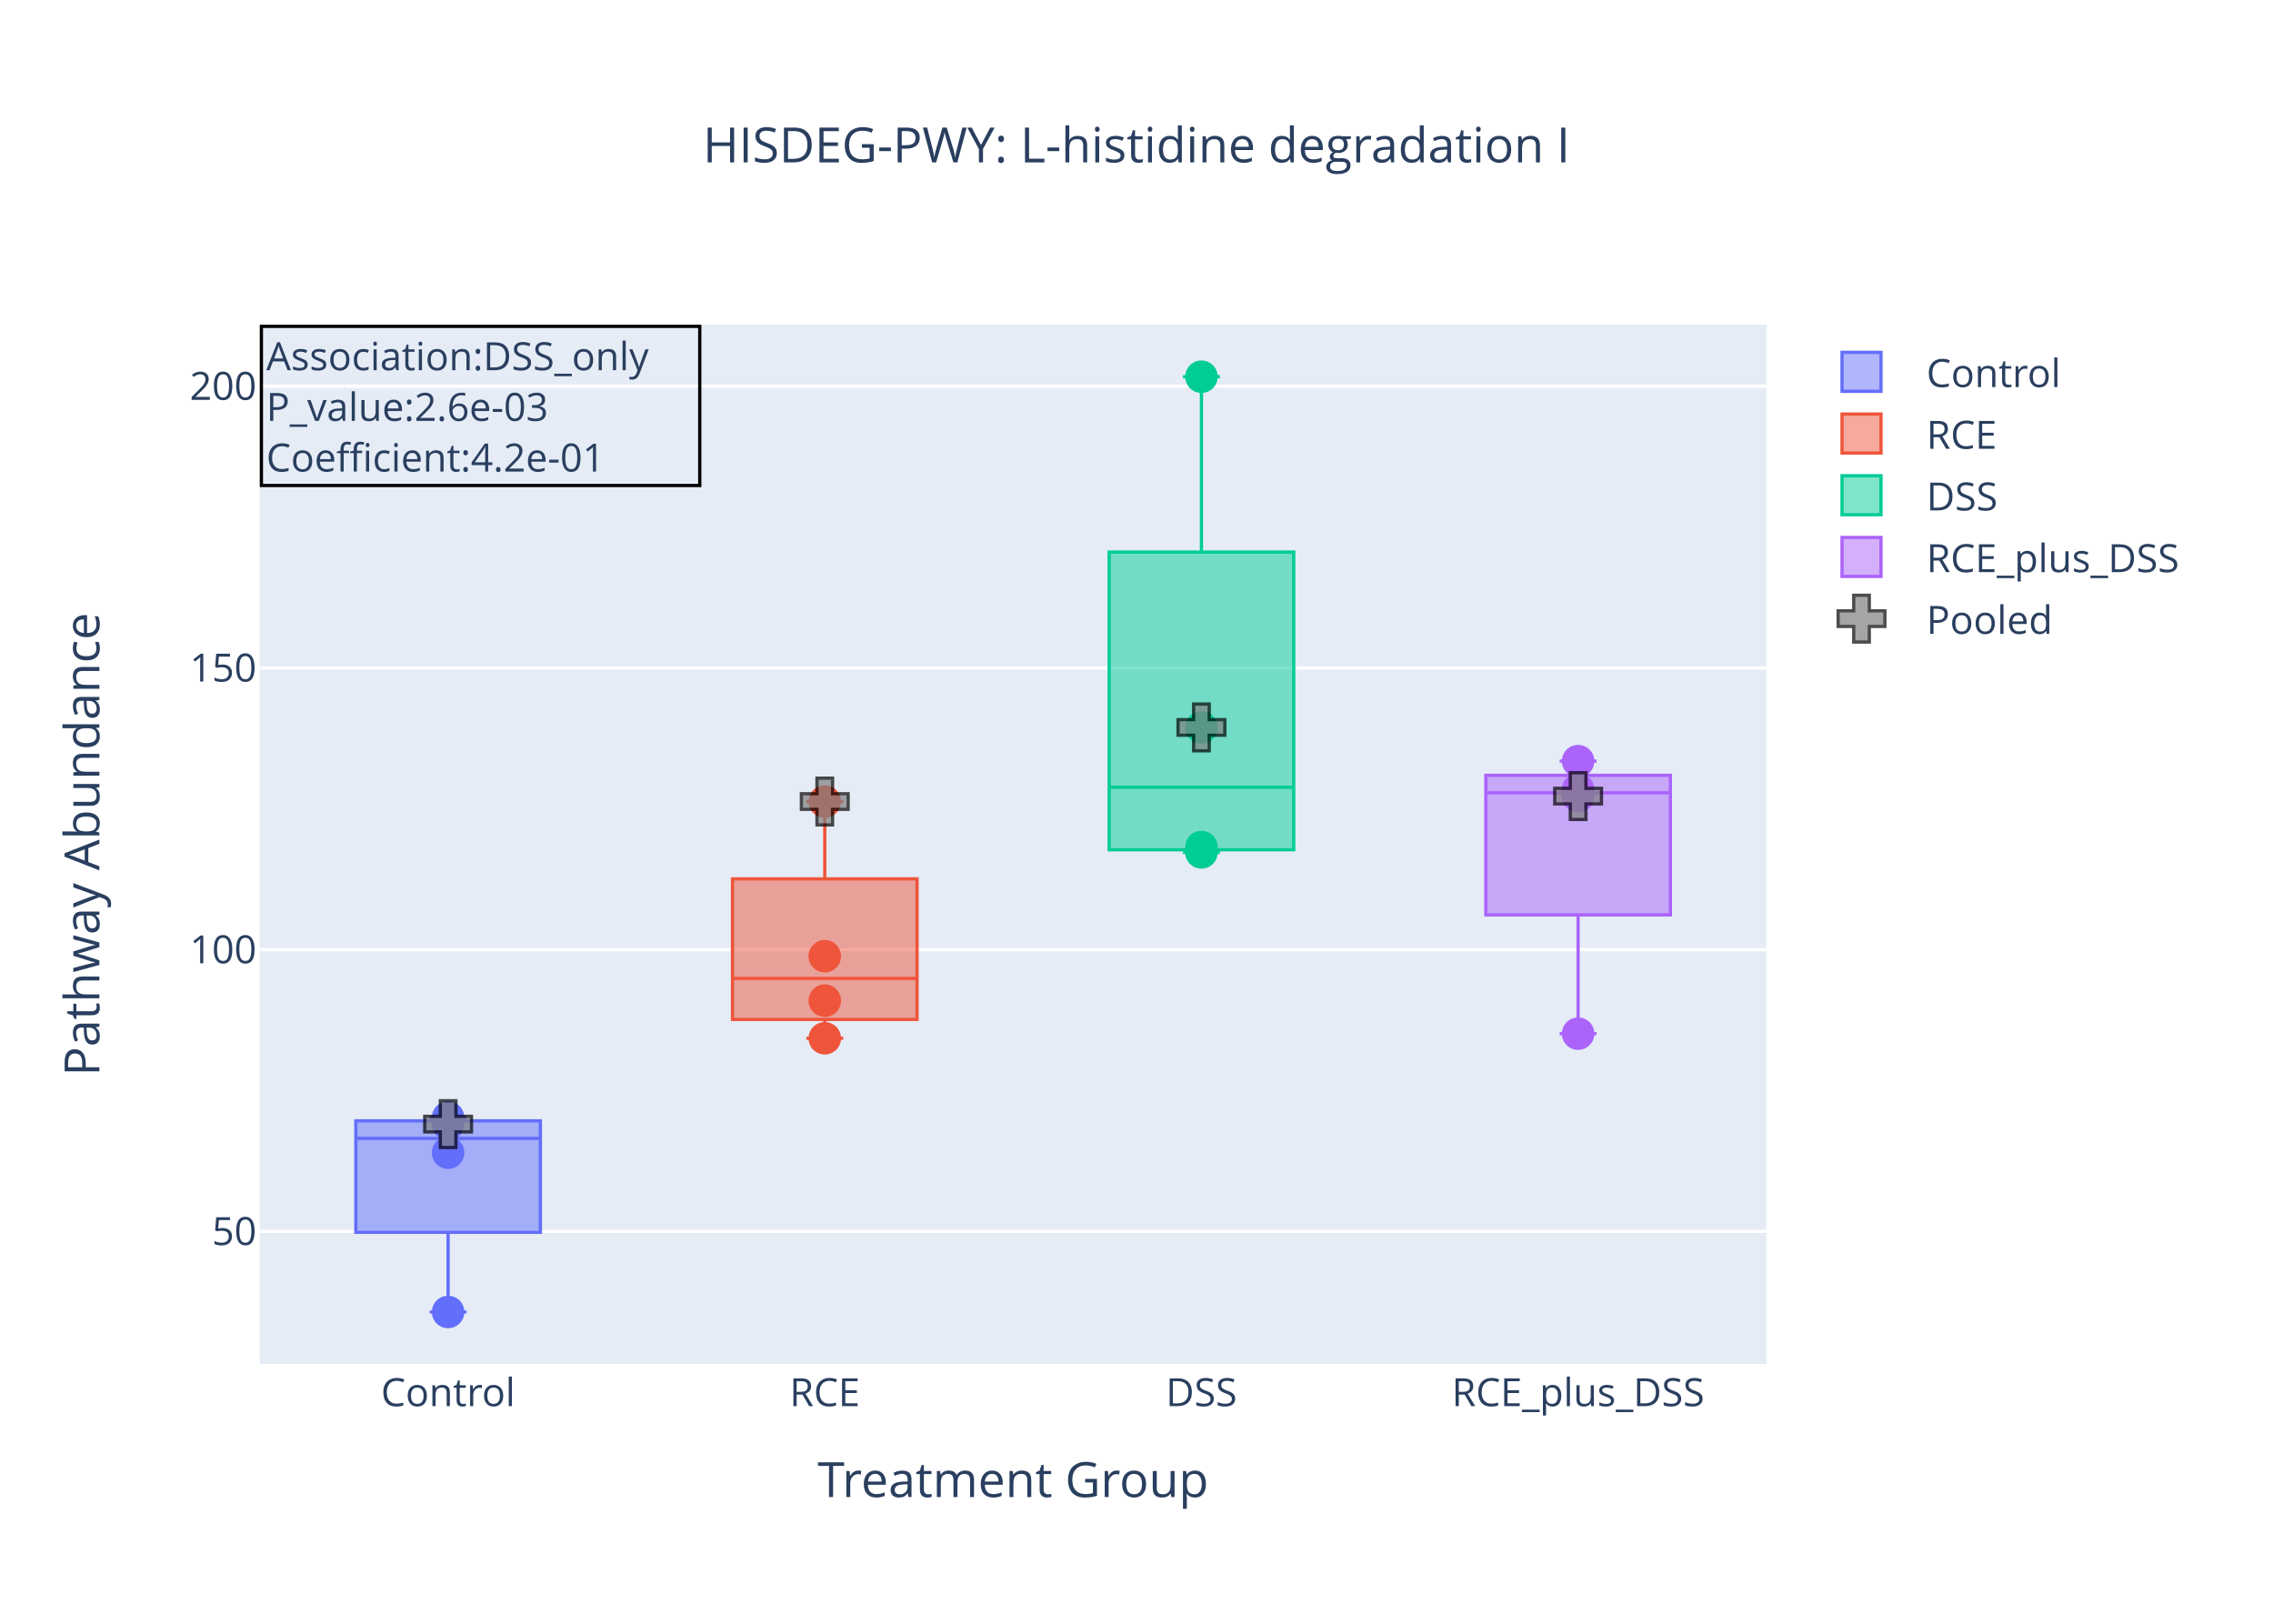
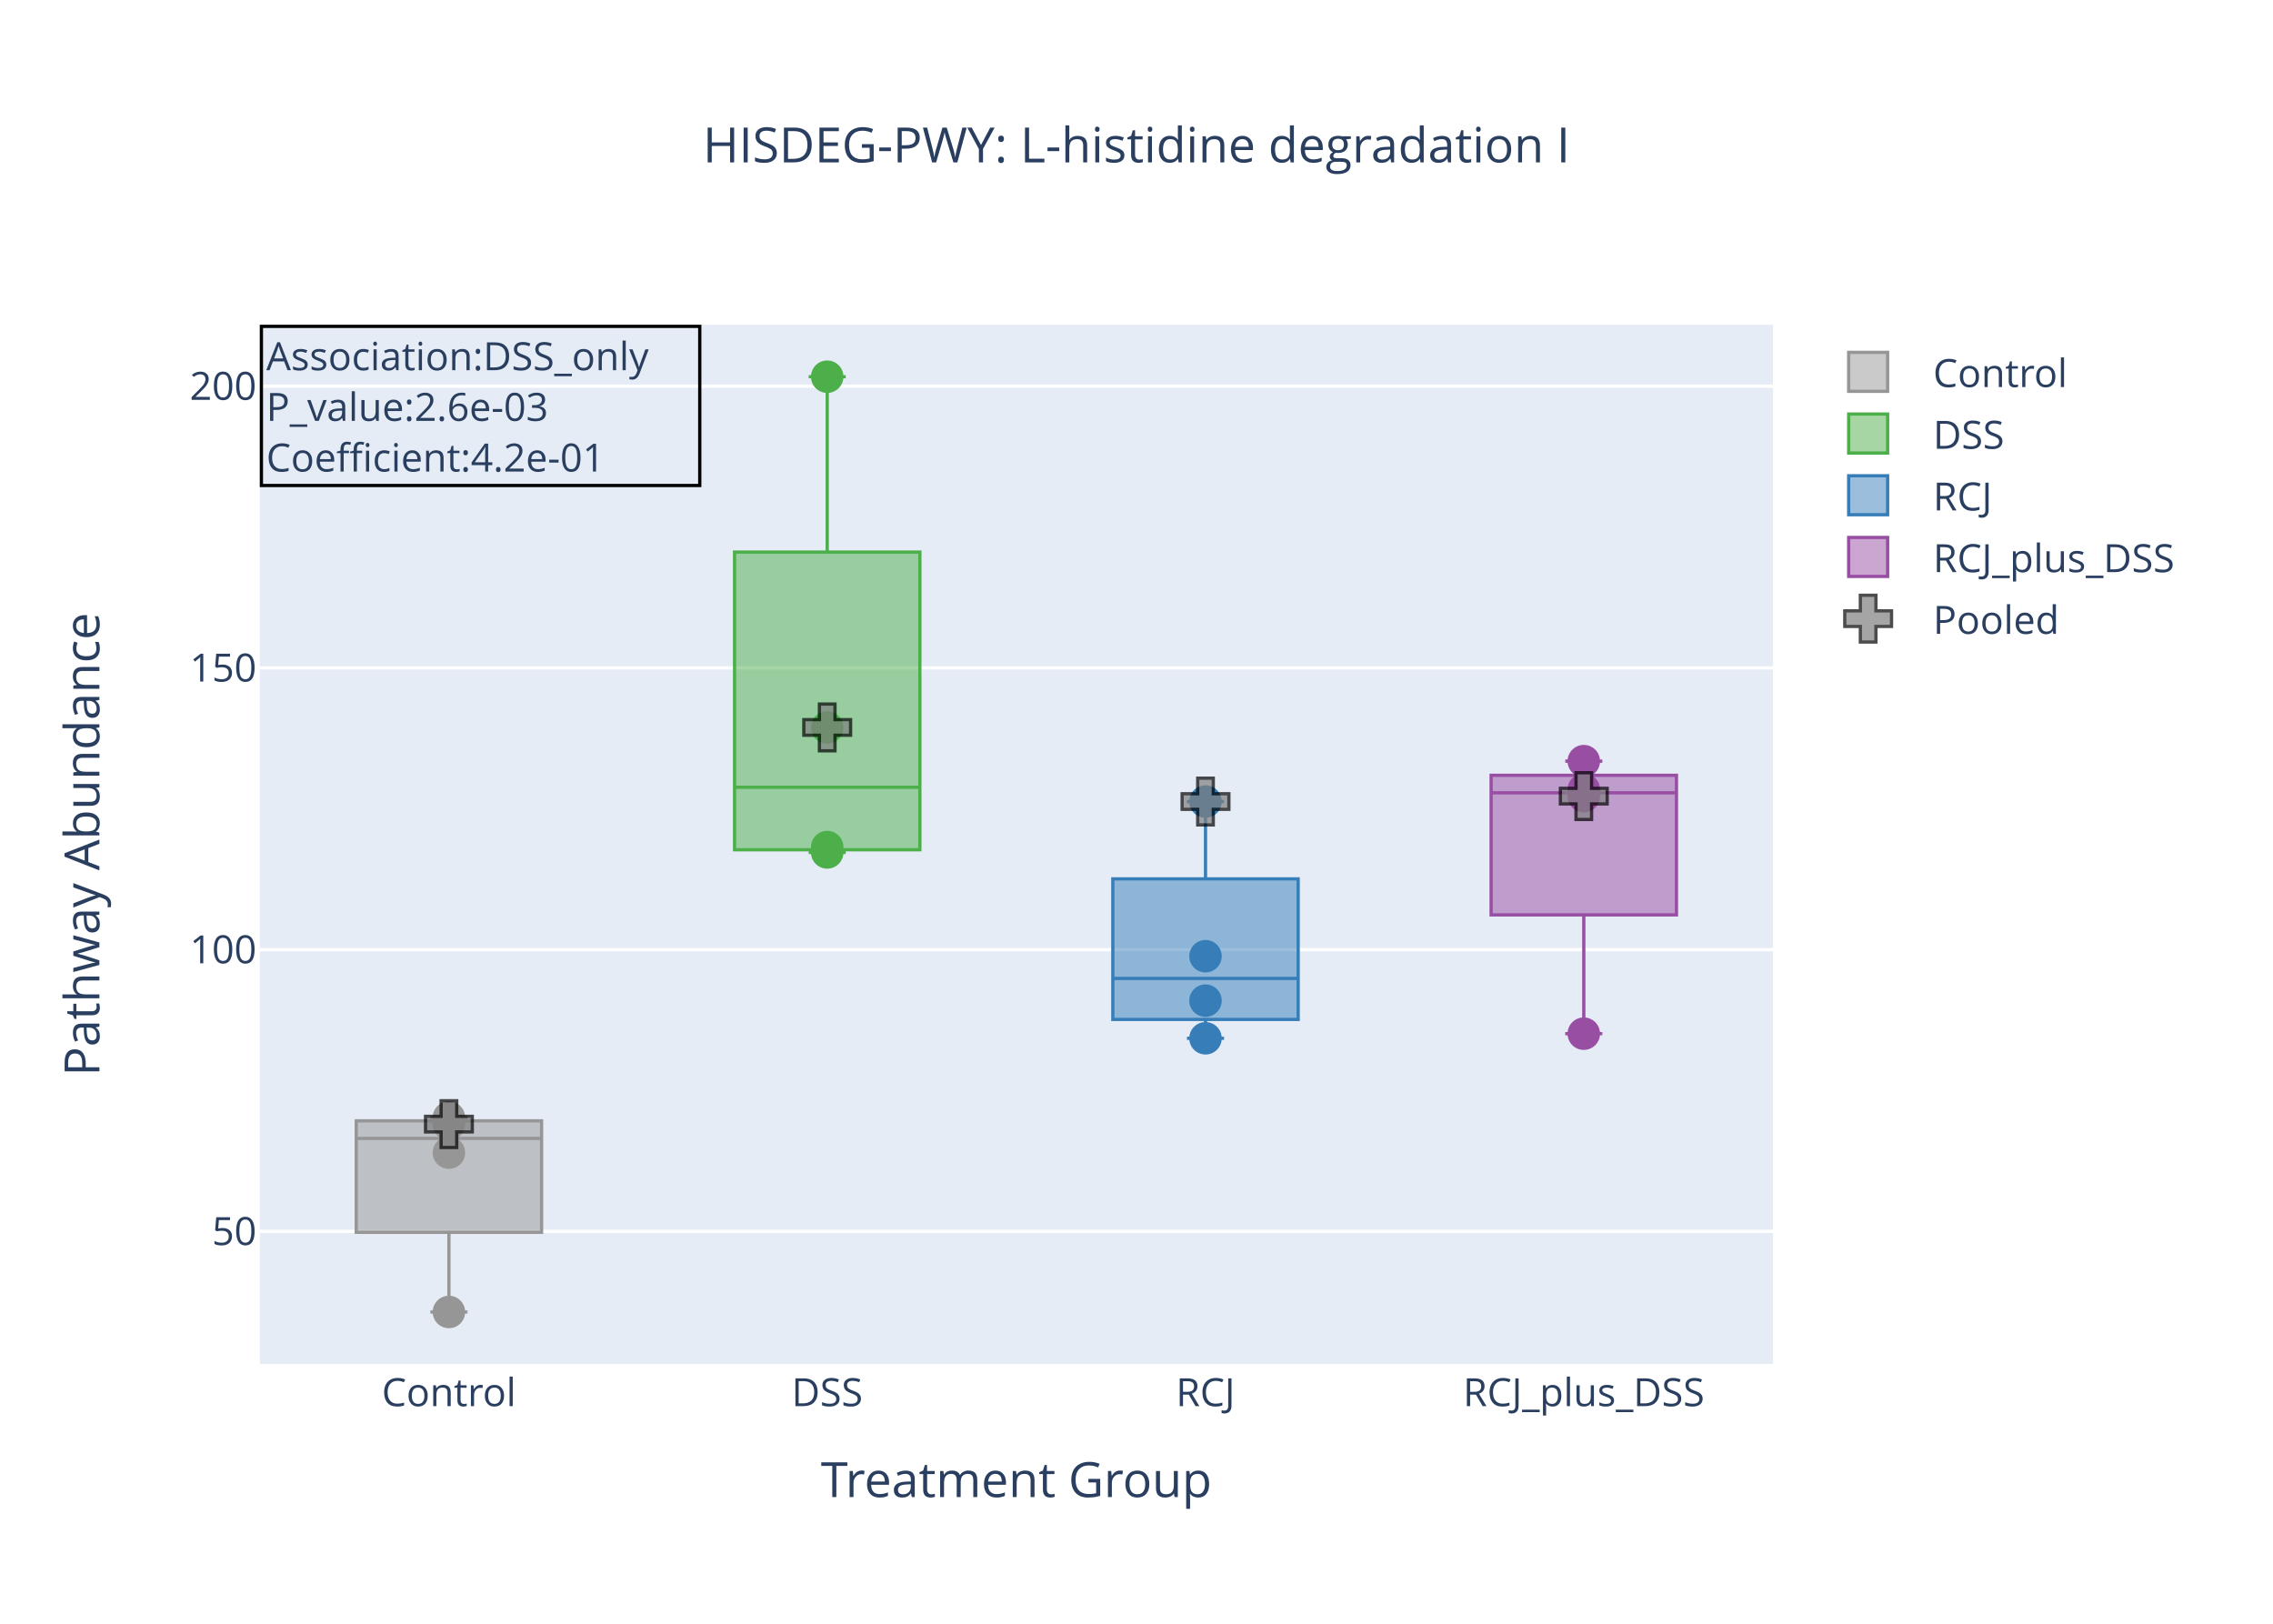
<svg xmlns="http://www.w3.org/2000/svg" class="main-svg" width="700" height="500" viewBox="0 0 700 500" style="">
  <rect x="0" y="0" width="700" height="500" style="fill: rgb(255, 255, 255); fill-opacity: 1;" />
-   <defs id="defs-dd7ada">
+   <defs id="defs-6f2a00">
    <g class="clips">
-       <clipPath id="clipdd7adaxyplot" class="plotclip">
-         <rect width="464" height="320" />
-       </clipPath>
-       <clipPath class="axesclip" id="clipdd7adax">
-         <rect x="80" y="0" width="464" height="500" />
-       </clipPath>
-       <clipPath class="axesclip" id="clipdd7aday">
+       <clipPath id="clip6f2a00xyplot" class="plotclip">
+         <rect width="466" height="320" />
+       </clipPath>
+       <clipPath class="axesclip" id="clip6f2a00x">
+         <rect x="80" y="0" width="466" height="500" />
+       </clipPath>
+       <clipPath class="axesclip" id="clip6f2a00y">
        <rect x="0" y="100" width="700" height="320" />
      </clipPath>
-       <clipPath class="axesclip" id="clipdd7adaxy">
-         <rect x="80" y="100" width="464" height="320" />
+       <clipPath class="axesclip" id="clip6f2a00xy">
+         <rect x="80" y="100" width="466" height="320" />
      </clipPath>
    </g>
    <g class="gradients" />
    <g class="patterns" />
  </defs>
  <g class="bglayer">
-     <rect class="bg" x="80" y="100" width="464" height="320" style="fill: rgb(229, 236, 246); fill-opacity: 1; stroke-width: 0;" />
+     <rect class="bg" x="80" y="100" width="466" height="320" style="fill: rgb(229, 236, 246); fill-opacity: 1; stroke-width: 0;" />
  </g>
  <g class="layer-below">
    <g class="imagelayer" />
    <g class="shapelayer" />
  </g>
  <g class="cartesianlayer">
    <g class="subplot xy">
      <g class="layer-subplot">
        <g class="shapelayer" />
        <g class="imagelayer" />
      </g>
      <g class="minor-gridlayer">
        <g class="x" />
        <g class="y" />
      </g>
      <g class="gridlayer">
        <g class="x" />
        <g class="y">
-           <path class="ygrid crisp" transform="translate(0,379.18)" d="M80,0h464" style="stroke: rgb(255, 255, 255); stroke-opacity: 1; stroke-width: 1px;" />
-           <path class="ygrid crisp" transform="translate(0,292.42)" d="M80,0h464" style="stroke: rgb(255, 255, 255); stroke-opacity: 1; stroke-width: 1px;" />
-           <path class="ygrid crisp" transform="translate(0,205.67)" d="M80,0h464" style="stroke: rgb(255, 255, 255); stroke-opacity: 1; stroke-width: 1px;" />
-           <path class="ygrid crisp" transform="translate(0,118.92)" d="M80,0h464" style="stroke: rgb(255, 255, 255); stroke-opacity: 1; stroke-width: 1px;" />
+           <path class="ygrid crisp" transform="translate(0,379.18)" d="M80,0h466" style="stroke: rgb(255, 255, 255); stroke-opacity: 1; stroke-width: 1px;" />
+           <path class="ygrid crisp" transform="translate(0,292.42)" d="M80,0h466" style="stroke: rgb(255, 255, 255); stroke-opacity: 1; stroke-width: 1px;" />
+           <path class="ygrid crisp" transform="translate(0,205.67)" d="M80,0h466" style="stroke: rgb(255, 255, 255); stroke-opacity: 1; stroke-width: 1px;" />
+           <path class="ygrid crisp" transform="translate(0,118.92)" d="M80,0h466" style="stroke: rgb(255, 255, 255); stroke-opacity: 1; stroke-width: 1px;" />
        </g>
      </g>
      <g class="zerolinelayer" />
      <path class="xlines-below" />
      <path class="ylines-below" />
      <g class="overlines-below" />
      <g class="xaxislayer-below" />
      <g class="yaxislayer-below" />
      <g class="overaxes-below" />
-       <g class="plot" transform="translate(80,100)" clip-path="url(#clipdd7adaxyplot)">
+       <g class="plot" transform="translate(80,100)" clip-path="url(#clip6f2a00xyplot)">
        <g class="boxlayer mlayer">
          <g class="trace boxes" style="opacity: 1;">
-             <path class="box" d="M29.58,250.55H86.42M29.58,279.47H86.42V245.14H29.58ZM58,279.47V304M58,245.14V244.13M52.32,304H63.68M52.32,244.13H63.68" style="vector-effect: non-scaling-stroke; stroke-width: 1px; stroke: rgb(99, 110, 250); stroke-opacity: 1; fill: rgb(99, 110, 250); fill-opacity: 0.5;" />
-             <g class="points">
-               <path class="point" transform="translate(58,304)" d="M5,0A5,5 0 1,1 0,-5A5,5 0 0,1 5,0Z" style="opacity: 1; stroke-width: 0px; fill: rgb(99, 110, 250); fill-opacity: 1;" />
-               <path class="point" transform="translate(58,254.94)" d="M5,0A5,5 0 1,1 0,-5A5,5 0 0,1 5,0Z" style="opacity: 1; stroke-width: 0px; fill: rgb(99, 110, 250); fill-opacity: 1;" />
-               <path class="point" transform="translate(58,246.15)" d="M5,0A5,5 0 1,1 0,-5A5,5 0 0,1 5,0Z" style="opacity: 1; stroke-width: 0px; fill: rgb(99, 110, 250); fill-opacity: 1;" />
-               <path class="point" transform="translate(58,244.13)" d="M5,0A5,5 0 1,1 0,-5A5,5 0 0,1 5,0Z" style="opacity: 1; stroke-width: 0px; fill: rgb(99, 110, 250); fill-opacity: 1;" />
-             </g>
-           </g>
-           <g class="trace boxes" style="opacity: 1;">
-             <path class="box" d="M145.58,201.29H202.42M145.58,213.92H202.42V170.63H145.58ZM174,213.92V219.72M174,170.63V146.82M168.32,219.72H179.68M168.32,146.82H179.68" style="vector-effect: non-scaling-stroke; stroke-width: 1px; stroke: rgb(239, 85, 59); stroke-opacity: 1; fill: rgb(239, 85, 59); fill-opacity: 0.5;" />
-             <g class="points">
-               <path class="point" transform="translate(174,219.72)" d="M5,0A5,5 0 1,1 0,-5A5,5 0 0,1 5,0Z" style="opacity: 1; stroke-width: 0px; fill: rgb(239, 85, 59); fill-opacity: 1;" />
-               <path class="point" transform="translate(174,208.13)" d="M5,0A5,5 0 1,1 0,-5A5,5 0 0,1 5,0Z" style="opacity: 1; stroke-width: 0px; fill: rgb(239, 85, 59); fill-opacity: 1;" />
-               <path class="point" transform="translate(174,194.45)" d="M5,0A5,5 0 1,1 0,-5A5,5 0 0,1 5,0Z" style="opacity: 1; stroke-width: 0px; fill: rgb(239, 85, 59); fill-opacity: 1;" />
-               <path class="point" transform="translate(174,146.82)" d="M5,0A5,5 0 1,1 0,-5A5,5 0 0,1 5,0Z" style="opacity: 1; stroke-width: 0px; fill: rgb(239, 85, 59); fill-opacity: 1;" />
-             </g>
-           </g>
-           <g class="trace boxes" style="opacity: 1;">
-             <path class="box" d="M261.58,142.42H318.42M261.58,161.67H318.42V70H261.58ZM290,161.67V162.49M290,70V16M284.32,162.49H295.68M284.32,16H295.68" style="vector-effect: non-scaling-stroke; stroke-width: 1px; stroke: rgb(0, 204, 150); stroke-opacity: 1; fill: rgb(0, 204, 150); fill-opacity: 0.5;" />
-             <g class="points">
-               <path class="point" transform="translate(290,162.49)" d="M5,0A5,5 0 1,1 0,-5A5,5 0 0,1 5,0Z" style="opacity: 1; stroke-width: 0px; fill: rgb(0, 204, 150); fill-opacity: 1;" />
-               <path class="point" transform="translate(290,160.84)" d="M5,0A5,5 0 1,1 0,-5A5,5 0 0,1 5,0Z" style="opacity: 1; stroke-width: 0px; fill: rgb(0, 204, 150); fill-opacity: 1;" />
-               <path class="point" transform="translate(290,124)" d="M5,0A5,5 0 1,1 0,-5A5,5 0 0,1 5,0Z" style="opacity: 1; stroke-width: 0px; fill: rgb(0, 204, 150); fill-opacity: 1;" />
-               <path class="point" transform="translate(290,16)" d="M5,0A5,5 0 1,1 0,-5A5,5 0 0,1 5,0Z" style="opacity: 1; stroke-width: 0px; fill: rgb(0, 204, 150); fill-opacity: 1;" />
-             </g>
-           </g>
-           <g class="trace boxes" style="opacity: 1;">
-             <path class="box" d="M377.58,144.13H434.42M377.58,181.72H434.42V138.74H377.58ZM406,181.72V218.3M406,138.74V134.38M400.32,218.3H411.68M400.32,134.38H411.68" style="vector-effect: non-scaling-stroke; stroke-width: 1px; stroke: rgb(171, 99, 250); stroke-opacity: 1; fill: rgb(171, 99, 250); fill-opacity: 0.5;" />
-             <g class="points">
-               <path class="point" transform="translate(406,218.3)" d="M5,0A5,5 0 1,1 0,-5A5,5 0 0,1 5,0Z" style="opacity: 1; stroke-width: 0px; fill: rgb(171, 99, 250); fill-opacity: 1;" />
-               <path class="point" transform="translate(406,145.15)" d="M5,0A5,5 0 1,1 0,-5A5,5 0 0,1 5,0Z" style="opacity: 1; stroke-width: 0px; fill: rgb(171, 99, 250); fill-opacity: 1;" />
-               <path class="point" transform="translate(406,143.11)" d="M5,0A5,5 0 1,1 0,-5A5,5 0 0,1 5,0Z" style="opacity: 1; stroke-width: 0px; fill: rgb(171, 99, 250); fill-opacity: 1;" />
-               <path class="point" transform="translate(406,134.38)" d="M5,0A5,5 0 1,1 0,-5A5,5 0 0,1 5,0Z" style="opacity: 1; stroke-width: 0px; fill: rgb(171, 99, 250); fill-opacity: 1;" />
+             <path class="box" d="M29.71,250.55H86.79M29.71,279.47H86.79V245.14H29.71ZM58.25,279.47V304M58.25,245.14V244.13M52.54,304H63.96M52.54,244.13H63.96" style="vector-effect: non-scaling-stroke; stroke-width: 1px; stroke: rgb(150, 150, 150); stroke-opacity: 1; fill: rgb(150, 150, 150); fill-opacity: 0.5;" />
+             <g class="points">
+               <path class="point" transform="translate(58.25,304)" d="M5,0A5,5 0 1,1 0,-5A5,5 0 0,1 5,0Z" style="opacity: 1; stroke-width: 0px; fill: rgb(150, 150, 150); fill-opacity: 1;" />
+               <path class="point" transform="translate(58.25,254.94)" d="M5,0A5,5 0 1,1 0,-5A5,5 0 0,1 5,0Z" style="opacity: 1; stroke-width: 0px; fill: rgb(150, 150, 150); fill-opacity: 1;" />
+               <path class="point" transform="translate(58.25,246.15)" d="M5,0A5,5 0 1,1 0,-5A5,5 0 0,1 5,0Z" style="opacity: 1; stroke-width: 0px; fill: rgb(150, 150, 150); fill-opacity: 1;" />
+               <path class="point" transform="translate(58.25,244.13)" d="M5,0A5,5 0 1,1 0,-5A5,5 0 0,1 5,0Z" style="opacity: 1; stroke-width: 0px; fill: rgb(150, 150, 150); fill-opacity: 1;" />
+             </g>
+           </g>
+           <g class="trace boxes" style="opacity: 1;">
+             <path class="box" d="M146.21,142.42H203.29M146.21,161.67H203.29V70H146.21ZM174.75,161.67V162.49M174.75,70V16M169.04,162.49H180.46M169.04,16H180.46" style="vector-effect: non-scaling-stroke; stroke-width: 1px; stroke: rgb(77, 175, 74); stroke-opacity: 1; fill: rgb(77, 175, 74); fill-opacity: 0.5;" />
+             <g class="points">
+               <path class="point" transform="translate(174.75,162.49)" d="M5,0A5,5 0 1,1 0,-5A5,5 0 0,1 5,0Z" style="opacity: 1; stroke-width: 0px; fill: rgb(77, 175, 74); fill-opacity: 1;" />
+               <path class="point" transform="translate(174.75,160.84)" d="M5,0A5,5 0 1,1 0,-5A5,5 0 0,1 5,0Z" style="opacity: 1; stroke-width: 0px; fill: rgb(77, 175, 74); fill-opacity: 1;" />
+               <path class="point" transform="translate(174.75,124)" d="M5,0A5,5 0 1,1 0,-5A5,5 0 0,1 5,0Z" style="opacity: 1; stroke-width: 0px; fill: rgb(77, 175, 74); fill-opacity: 1;" />
+               <path class="point" transform="translate(174.75,16)" d="M5,0A5,5 0 1,1 0,-5A5,5 0 0,1 5,0Z" style="opacity: 1; stroke-width: 0px; fill: rgb(77, 175, 74); fill-opacity: 1;" />
+             </g>
+           </g>
+           <g class="trace boxes" style="opacity: 1;">
+             <path class="box" d="M262.71,201.29H319.79M262.71,213.92H319.79V170.63H262.71ZM291.25,213.92V219.72M291.25,170.63V146.82M285.54,219.72H296.96M285.54,146.82H296.96" style="vector-effect: non-scaling-stroke; stroke-width: 1px; stroke: rgb(55, 126, 184); stroke-opacity: 1; fill: rgb(55, 126, 184); fill-opacity: 0.5;" />
+             <g class="points">
+               <path class="point" transform="translate(291.25,219.72)" d="M5,0A5,5 0 1,1 0,-5A5,5 0 0,1 5,0Z" style="opacity: 1; stroke-width: 0px; fill: rgb(55, 126, 184); fill-opacity: 1;" />
+               <path class="point" transform="translate(291.25,208.13)" d="M5,0A5,5 0 1,1 0,-5A5,5 0 0,1 5,0Z" style="opacity: 1; stroke-width: 0px; fill: rgb(55, 126, 184); fill-opacity: 1;" />
+               <path class="point" transform="translate(291.25,194.45)" d="M5,0A5,5 0 1,1 0,-5A5,5 0 0,1 5,0Z" style="opacity: 1; stroke-width: 0px; fill: rgb(55, 126, 184); fill-opacity: 1;" />
+               <path class="point" transform="translate(291.25,146.82)" d="M5,0A5,5 0 1,1 0,-5A5,5 0 0,1 5,0Z" style="opacity: 1; stroke-width: 0px; fill: rgb(55, 126, 184); fill-opacity: 1;" />
+             </g>
+           </g>
+           <g class="trace boxes" style="opacity: 1;">
+             <path class="box" d="M379.21,144.13H436.29M379.21,181.72H436.29V138.74H379.21ZM407.75,181.72V218.3M407.75,138.74V134.38M402.04,218.3H413.46M402.04,134.38H413.46" style="vector-effect: non-scaling-stroke; stroke-width: 1px; stroke: rgb(152, 78, 163); stroke-opacity: 1; fill: rgb(152, 78, 163); fill-opacity: 0.5;" />
+             <g class="points">
+               <path class="point" transform="translate(407.75,218.3)" d="M5,0A5,5 0 1,1 0,-5A5,5 0 0,1 5,0Z" style="opacity: 1; stroke-width: 0px; fill: rgb(152, 78, 163); fill-opacity: 1;" />
+               <path class="point" transform="translate(407.75,145.15)" d="M5,0A5,5 0 1,1 0,-5A5,5 0 0,1 5,0Z" style="opacity: 1; stroke-width: 0px; fill: rgb(152, 78, 163); fill-opacity: 1;" />
+               <path class="point" transform="translate(407.75,143.11)" d="M5,0A5,5 0 1,1 0,-5A5,5 0 0,1 5,0Z" style="opacity: 1; stroke-width: 0px; fill: rgb(152, 78, 163); fill-opacity: 1;" />
+               <path class="point" transform="translate(407.75,134.38)" d="M5,0A5,5 0 1,1 0,-5A5,5 0 0,1 5,0Z" style="opacity: 1; stroke-width: 0px; fill: rgb(152, 78, 163); fill-opacity: 1;" />
            </g>
          </g>
        </g>
        <g class="scatterlayer mlayer">
-           <g class="trace scatter trace6e2370" style="stroke-miterlimit: 2; opacity: 1;">
+           <g class="trace scatter trace29af90" style="stroke-miterlimit: 2; opacity: 1;">
            <g class="fills" />
            <g class="errorbars" />
            <g class="lines" />
            <g class="points">
-               <path class="point" transform="translate(58,246.15)" d="M7.2,2.4H2.4V7.2H-2.4V2.4H-7.2V-2.4H-2.4V-7.2H2.4V-2.4H7.2Z" style="opacity: 0.7; stroke-width: 1px; fill: rgb(127, 127, 127); fill-opacity: 1; stroke: rgb(0, 0, 0); stroke-opacity: 1;" />
-               <path class="point" transform="translate(290,124)" d="M7.2,2.4H2.4V7.2H-2.4V2.4H-7.2V-2.4H-2.4V-7.2H2.4V-2.4H7.2Z" style="opacity: 0.7; stroke-width: 1px; fill: rgb(127, 127, 127); fill-opacity: 1; stroke: rgb(0, 0, 0); stroke-opacity: 1;" />
-               <path class="point" transform="translate(174,146.82)" d="M7.2,2.4H2.4V7.2H-2.4V2.4H-7.2V-2.4H-2.4V-7.2H2.4V-2.4H7.2Z" style="opacity: 0.7; stroke-width: 1px; fill: rgb(127, 127, 127); fill-opacity: 1; stroke: rgb(0, 0, 0); stroke-opacity: 1;" />
-               <path class="point" transform="translate(406,145.15)" d="M7.2,2.4H2.4V7.2H-2.4V2.4H-7.2V-2.4H-2.4V-7.2H2.4V-2.4H7.2Z" style="opacity: 0.7; stroke-width: 1px; fill: rgb(127, 127, 127); fill-opacity: 1; stroke: rgb(0, 0, 0); stroke-opacity: 1;" />
+               <path class="point" transform="translate(58.25,246.15)" d="M7.2,2.4H2.4V7.2H-2.4V2.4H-7.2V-2.4H-2.4V-7.2H2.4V-2.4H7.2Z" style="opacity: 0.7; stroke-width: 1px; fill: rgb(127, 127, 127); fill-opacity: 1; stroke: rgb(0, 0, 0); stroke-opacity: 1;" />
+               <path class="point" transform="translate(174.75,124)" d="M7.2,2.4H2.4V7.2H-2.4V2.4H-7.2V-2.4H-2.4V-7.2H2.4V-2.4H7.2Z" style="opacity: 0.7; stroke-width: 1px; fill: rgb(127, 127, 127); fill-opacity: 1; stroke: rgb(0, 0, 0); stroke-opacity: 1;" />
+               <path class="point" transform="translate(291.25,146.82)" d="M7.2,2.4H2.4V7.2H-2.4V2.4H-7.2V-2.4H-2.4V-7.2H2.4V-2.4H7.2Z" style="opacity: 0.7; stroke-width: 1px; fill: rgb(127, 127, 127); fill-opacity: 1; stroke: rgb(0, 0, 0); stroke-opacity: 1;" />
+               <path class="point" transform="translate(407.75,145.15)" d="M7.2,2.4H2.4V7.2H-2.4V2.4H-7.2V-2.4H-2.4V-7.2H2.4V-2.4H7.2Z" style="opacity: 0.7; stroke-width: 1px; fill: rgb(127, 127, 127); fill-opacity: 1; stroke: rgb(0, 0, 0); stroke-opacity: 1;" />
            </g>
            <g class="text" />
          </g>
        </g>
      </g>
      <g class="overplot" />
      <path class="xlines-above crisp" d="M0,0" style="fill: none;" />
      <path class="ylines-above crisp" d="M0,0" style="fill: none;" />
      <g class="overlines-above" />
      <g class="xaxislayer-above">
        <g class="xtick">
-           <text text-anchor="middle" x="0" y="433" transform="translate(138,0)" style="font-family: 'Open Sans', verdana, arial, sans-serif; font-size: 12px; fill: rgb(42, 63, 95); fill-opacity: 1; white-space: pre; opacity: 1;">Control</text>
-         </g>
-         <g class="xtick">
-           <text text-anchor="middle" x="0" y="433" transform="translate(254,0)" style="font-family: 'Open Sans', verdana, arial, sans-serif; font-size: 12px; fill: rgb(42, 63, 95); fill-opacity: 1; white-space: pre; opacity: 1;">RCE</text>
-         </g>
-         <g class="xtick">
-           <text text-anchor="middle" x="0" y="433" transform="translate(370,0)" style="font-family: 'Open Sans', verdana, arial, sans-serif; font-size: 12px; fill: rgb(42, 63, 95); fill-opacity: 1; white-space: pre; opacity: 1;">DSS</text>
-         </g>
-         <g class="xtick">
-           <text text-anchor="middle" x="0" y="433" transform="translate(486,0)" style="font-family: 'Open Sans', verdana, arial, sans-serif; font-size: 12px; fill: rgb(42, 63, 95); fill-opacity: 1; white-space: pre; opacity: 1;">RCE_plus_DSS</text>
+           <text text-anchor="middle" x="0" y="433" transform="translate(138.25,0)" style="font-family: 'Open Sans', verdana, arial, sans-serif; font-size: 12px; fill: rgb(42, 63, 95); fill-opacity: 1; white-space: pre; opacity: 1;">Control</text>
+         </g>
+         <g class="xtick">
+           <text text-anchor="middle" x="0" y="433" transform="translate(254.75,0)" style="font-family: 'Open Sans', verdana, arial, sans-serif; font-size: 12px; fill: rgb(42, 63, 95); fill-opacity: 1; white-space: pre; opacity: 1;">DSS</text>
+         </g>
+         <g class="xtick">
+           <text text-anchor="middle" x="0" y="433" transform="translate(371.25,0)" style="font-family: 'Open Sans', verdana, arial, sans-serif; font-size: 12px; fill: rgb(42, 63, 95); fill-opacity: 1; white-space: pre; opacity: 1;">RCJ</text>
+         </g>
+         <g class="xtick">
+           <text text-anchor="middle" x="0" y="433" transform="translate(487.75,0)" style="font-family: 'Open Sans', verdana, arial, sans-serif; font-size: 12px; fill: rgb(42, 63, 95); fill-opacity: 1; white-space: pre; opacity: 1;">RCJ_plus_DSS</text>
        </g>
      </g>
      <g class="yaxislayer-above">
        <g class="ytick">
          <text text-anchor="end" x="79" y="4.2" transform="translate(0,379.18)" style="font-family: 'Open Sans', verdana, arial, sans-serif; font-size: 12px; fill: rgb(42, 63, 95); fill-opacity: 1; white-space: pre; opacity: 1;">50</text>
        </g>
        <g class="ytick">
          <text text-anchor="end" x="79" y="4.2" style="font-family: 'Open Sans', verdana, arial, sans-serif; font-size: 12px; fill: rgb(42, 63, 95); fill-opacity: 1; white-space: pre; opacity: 1;" transform="translate(0,292.42)">100</text>
        </g>
        <g class="ytick">
          <text text-anchor="end" x="79" y="4.2" style="font-family: 'Open Sans', verdana, arial, sans-serif; font-size: 12px; fill: rgb(42, 63, 95); fill-opacity: 1; white-space: pre; opacity: 1;" transform="translate(0,205.67)">150</text>
        </g>
        <g class="ytick">
          <text text-anchor="end" x="79" y="4.2" style="font-family: 'Open Sans', verdana, arial, sans-serif; font-size: 12px; fill: rgb(42, 63, 95); fill-opacity: 1; white-space: pre; opacity: 1;" transform="translate(0,118.92)">200</text>
        </g>
      </g>
      <g class="overaxes-above" />
    </g>
  </g>
  <g class="polarlayer" />
  <g class="smithlayer" />
  <g class="ternarylayer" />
  <g class="geolayer" />
  <g class="funnelarealayer" />
  <g class="pielayer" />
  <g class="iciclelayer" />
  <g class="treemaplayer" />
  <g class="sunburstlayer" />
  <g class="glimages" />
-   <defs id="topdefs-dd7ada">
+   <defs id="topdefs-6f2a00">
    <g class="clips" />
-     <clipPath id="legenddd7ada">
-       <rect width="135" height="105" x="0" y="0" />
+     <clipPath id="legend6f2a00">
+       <rect width="133" height="105" x="0" y="0" />
    </clipPath>
  </defs>
  <g class="layer-above">
    <g class="imagelayer" />
    <g class="shapelayer" />
  </g>
  <g class="infolayer">
-     <g class="legend" pointer-events="all" transform="translate(553.28,100)">
-       <rect class="bg" shape-rendering="crispEdges" width="135" height="105" x="0" y="0" style="stroke: rgb(68, 68, 68); stroke-opacity: 1; fill: rgb(255, 255, 255); fill-opacity: 1; stroke-width: 0px;" />
-       <g class="scrollbox" transform="" clip-path="url(#legenddd7ada)">
+     <g class="legend" pointer-events="all" transform="translate(555.32,100)">
+       <rect class="bg" shape-rendering="crispEdges" width="133" height="105" x="0" y="0" style="stroke: rgb(68, 68, 68); stroke-opacity: 1; fill: rgb(255, 255, 255); fill-opacity: 1; stroke-width: 0px;" />
+       <g class="scrollbox" transform="" clip-path="url(#legend6f2a00)">
        <g class="groups">
          <g class="traces" transform="translate(0,14.5)" style="opacity: 1;">
            <text class="legendtext" text-anchor="start" x="40" y="4.68" style="font-family: 'Open Sans', verdana, arial, sans-serif; font-size: 12px; fill: rgb(42, 63, 95); fill-opacity: 1; white-space: pre;">Control</text>
            <g class="layers" style="opacity: 1;">
              <g class="legendfill" />
              <g class="legendlines" />
              <g class="legendsymbols">
                <g class="legendpoints">
-                   <path class="legendbox" d="M6,6H-6V-6H6Z" transform="translate(20,0)" style="stroke-width: 1px; fill: rgb(99, 110, 250); fill-opacity: 0.5; stroke: rgb(99, 110, 250); stroke-opacity: 1;" />
-                 </g>
-               </g>
-             </g>
-             <rect class="legendtoggle" x="0" y="-9.5" width="129.844" height="19" style="fill: rgb(0, 0, 0); fill-opacity: 0;" />
+                   <path class="legendbox" d="M6,6H-6V-6H6Z" transform="translate(20,0)" style="stroke-width: 1px; fill: rgb(150, 150, 150); fill-opacity: 0.5; stroke: rgb(150, 150, 150); stroke-opacity: 1;" />
+                 </g>
+               </g>
+             </g>
+             <rect class="legendtoggle" x="0" y="-9.5" width="127.703" height="19" style="fill: rgb(0, 0, 0); fill-opacity: 0;" />
          </g>
          <g class="traces" transform="translate(0,33.5)" style="opacity: 1;">
-             <text class="legendtext" text-anchor="start" x="40" y="4.68" style="font-family: 'Open Sans', verdana, arial, sans-serif; font-size: 12px; fill: rgb(42, 63, 95); fill-opacity: 1; white-space: pre;">RCE</text>
-             <g class="layers" style="opacity: 1;">
-               <g class="legendfill" />
-               <g class="legendlines" />
-               <g class="legendsymbols">
-                 <g class="legendpoints">
-                   <path class="legendbox" d="M6,6H-6V-6H6Z" transform="translate(20,0)" style="stroke-width: 1px; fill: rgb(239, 85, 59); fill-opacity: 0.5; stroke: rgb(239, 85, 59); stroke-opacity: 1;" />
-                 </g>
-               </g>
-             </g>
-             <rect class="legendtoggle" x="0" y="-9.5" width="129.844" height="19" style="fill: rgb(0, 0, 0); fill-opacity: 0;" />
+             <text class="legendtext" text-anchor="start" x="40" y="4.68" style="font-family: 'Open Sans', verdana, arial, sans-serif; font-size: 12px; fill: rgb(42, 63, 95); fill-opacity: 1; white-space: pre;">DSS</text>
+             <g class="layers" style="opacity: 1;">
+               <g class="legendfill" />
+               <g class="legendlines" />
+               <g class="legendsymbols">
+                 <g class="legendpoints">
+                   <path class="legendbox" d="M6,6H-6V-6H6Z" transform="translate(20,0)" style="stroke-width: 1px; fill: rgb(77, 175, 74); fill-opacity: 0.5; stroke: rgb(77, 175, 74); stroke-opacity: 1;" />
+                 </g>
+               </g>
+             </g>
+             <rect class="legendtoggle" x="0" y="-9.5" width="127.703" height="19" style="fill: rgb(0, 0, 0); fill-opacity: 0;" />
          </g>
          <g class="traces" transform="translate(0,52.5)" style="opacity: 1;">
-             <text class="legendtext" text-anchor="start" x="40" y="4.68" style="font-family: 'Open Sans', verdana, arial, sans-serif; font-size: 12px; fill: rgb(42, 63, 95); fill-opacity: 1; white-space: pre;">DSS</text>
-             <g class="layers" style="opacity: 1;">
-               <g class="legendfill" />
-               <g class="legendlines" />
-               <g class="legendsymbols">
-                 <g class="legendpoints">
-                   <path class="legendbox" d="M6,6H-6V-6H6Z" transform="translate(20,0)" style="stroke-width: 1px; fill: rgb(0, 204, 150); fill-opacity: 0.5; stroke: rgb(0, 204, 150); stroke-opacity: 1;" />
-                 </g>
-               </g>
-             </g>
-             <rect class="legendtoggle" x="0" y="-9.5" width="129.844" height="19" style="fill: rgb(0, 0, 0); fill-opacity: 0;" />
+             <text class="legendtext" text-anchor="start" x="40" y="4.68" style="font-family: 'Open Sans', verdana, arial, sans-serif; font-size: 12px; fill: rgb(42, 63, 95); fill-opacity: 1; white-space: pre;">RCJ</text>
+             <g class="layers" style="opacity: 1;">
+               <g class="legendfill" />
+               <g class="legendlines" />
+               <g class="legendsymbols">
+                 <g class="legendpoints">
+                   <path class="legendbox" d="M6,6H-6V-6H6Z" transform="translate(20,0)" style="stroke-width: 1px; fill: rgb(55, 126, 184); fill-opacity: 0.5; stroke: rgb(55, 126, 184); stroke-opacity: 1;" />
+                 </g>
+               </g>
+             </g>
+             <rect class="legendtoggle" x="0" y="-9.5" width="127.703" height="19" style="fill: rgb(0, 0, 0); fill-opacity: 0;" />
          </g>
          <g class="traces" transform="translate(0,71.5)" style="opacity: 1;">
-             <text class="legendtext" text-anchor="start" x="40" y="4.68" style="font-family: 'Open Sans', verdana, arial, sans-serif; font-size: 12px; fill: rgb(42, 63, 95); fill-opacity: 1; white-space: pre;">RCE_plus_DSS</text>
-             <g class="layers" style="opacity: 1;">
-               <g class="legendfill" />
-               <g class="legendlines" />
-               <g class="legendsymbols">
-                 <g class="legendpoints">
-                   <path class="legendbox" d="M6,6H-6V-6H6Z" transform="translate(20,0)" style="stroke-width: 1px; fill: rgb(171, 99, 250); fill-opacity: 0.5; stroke: rgb(171, 99, 250); stroke-opacity: 1;" />
-                 </g>
-               </g>
-             </g>
-             <rect class="legendtoggle" x="0" y="-9.5" width="129.844" height="19" style="fill: rgb(0, 0, 0); fill-opacity: 0;" />
+             <text class="legendtext" text-anchor="start" x="40" y="4.68" style="font-family: 'Open Sans', verdana, arial, sans-serif; font-size: 12px; fill: rgb(42, 63, 95); fill-opacity: 1; white-space: pre;">RCJ_plus_DSS</text>
+             <g class="layers" style="opacity: 1;">
+               <g class="legendfill" />
+               <g class="legendlines" />
+               <g class="legendsymbols">
+                 <g class="legendpoints">
+                   <path class="legendbox" d="M6,6H-6V-6H6Z" transform="translate(20,0)" style="stroke-width: 1px; fill: rgb(152, 78, 163); fill-opacity: 0.5; stroke: rgb(152, 78, 163); stroke-opacity: 1;" />
+                 </g>
+               </g>
+             </g>
+             <rect class="legendtoggle" x="0" y="-9.5" width="127.703" height="19" style="fill: rgb(0, 0, 0); fill-opacity: 0;" />
          </g>
          <g class="traces" transform="translate(0,90.5)" style="opacity: 1;">
            <text class="legendtext" text-anchor="start" x="40" y="4.68" style="font-family: 'Open Sans', verdana, arial, sans-serif; font-size: 12px; fill: rgb(42, 63, 95); fill-opacity: 1; white-space: pre;">Pooled</text>
            <g class="layers" style="opacity: 1;">
              <g class="legendfill" />
              <g class="legendlines" />
              <g class="legendsymbols">
                <g class="legendpoints">
                  <path class="scatterpts" transform="translate(20,0)" d="M7.2,2.4H2.4V7.2H-2.4V2.4H-7.2V-2.4H-2.4V-7.2H2.4V-2.4H7.2Z" style="opacity: 0.7; stroke-width: 1px; fill: rgb(127, 127, 127); fill-opacity: 1; stroke: rgb(0, 0, 0); stroke-opacity: 1;" />
                </g>
              </g>
            </g>
-             <rect class="legendtoggle" x="0" y="-9.5" width="129.844" height="19" style="fill: rgb(0, 0, 0); fill-opacity: 0;" />
+             <rect class="legendtoggle" x="0" y="-9.5" width="127.703" height="19" style="fill: rgb(0, 0, 0); fill-opacity: 0;" />
          </g>
        </g>
      </g>
      <rect class="scrollbar" rx="20" ry="3" width="0" height="0" x="0" y="0" style="fill: rgb(128, 139, 164); fill-opacity: 1;" />
    </g>
    <g class="g-gtitle">
      <text class="gtitle" x="350" y="50" text-anchor="middle" dy="0em" style="font-family: 'Open Sans', verdana, arial, sans-serif; font-size: 15px; fill: rgb(42, 63, 95); opacity: 1; font-weight: normal; white-space: pre;">HISDEG-PWY: L-histidine degradation I</text>
    </g>
    <g class="g-xtitle">
-       <text class="xtitle" x="312" y="461" text-anchor="middle" style="font-family: 'Open Sans', verdana, arial, sans-serif; font-size: 15px; fill: rgb(42, 63, 95); opacity: 1; font-weight: normal; white-space: pre;">Treatment Group</text>
+       <text class="xtitle" x="313" y="461" text-anchor="middle" style="font-family: 'Open Sans', verdana, arial, sans-serif; font-size: 15px; fill: rgb(42, 63, 95); opacity: 1; font-weight: normal; white-space: pre;">Treatment Group</text>
    </g>
    <g class="g-ytitle">
      <text class="ytitle" transform="rotate(-90,30.60938,260)" x="30.609" y="260" text-anchor="middle" style="font-family: 'Open Sans', verdana, arial, sans-serif; font-size: 15px; fill: rgb(42, 63, 95); opacity: 1; font-weight: normal; white-space: pre;">Pathway Abundance</text>
    </g>
    <g class="annotation" data-index="0" style="opacity: 1;">
      <g class="annotation-text-g" transform="rotate(0,148,125)">
        <g class="cursor-pointer" transform="translate(80,100)">
          <rect class="bg" x="0.5" y="0.5" width="135" height="49" style="stroke-width: 1px; stroke: rgb(0, 0, 0); stroke-opacity: 1; fill: rgb(0, 0, 0); fill-opacity: 0;" />
          <text class="annotation-text" text-anchor="start" x="2" y="14" style="font-family: 'Open Sans', verdana, arial, sans-serif; font-size: 12px; fill: rgb(42, 63, 95); fill-opacity: 1; white-space: pre;">
            <tspan class="line" dy="0em" x="2" y="14">Association:DSS_only</tspan>
            <tspan class="line" dy="1.3em" x="2" y="14">P_value:2.6e-03</tspan>
            <tspan class="line" dy="2.6em" x="2" y="14">Coefficient:4.2e-01</tspan>
          </text>
        </g>
      </g>
    </g>
  </g>
</svg>
